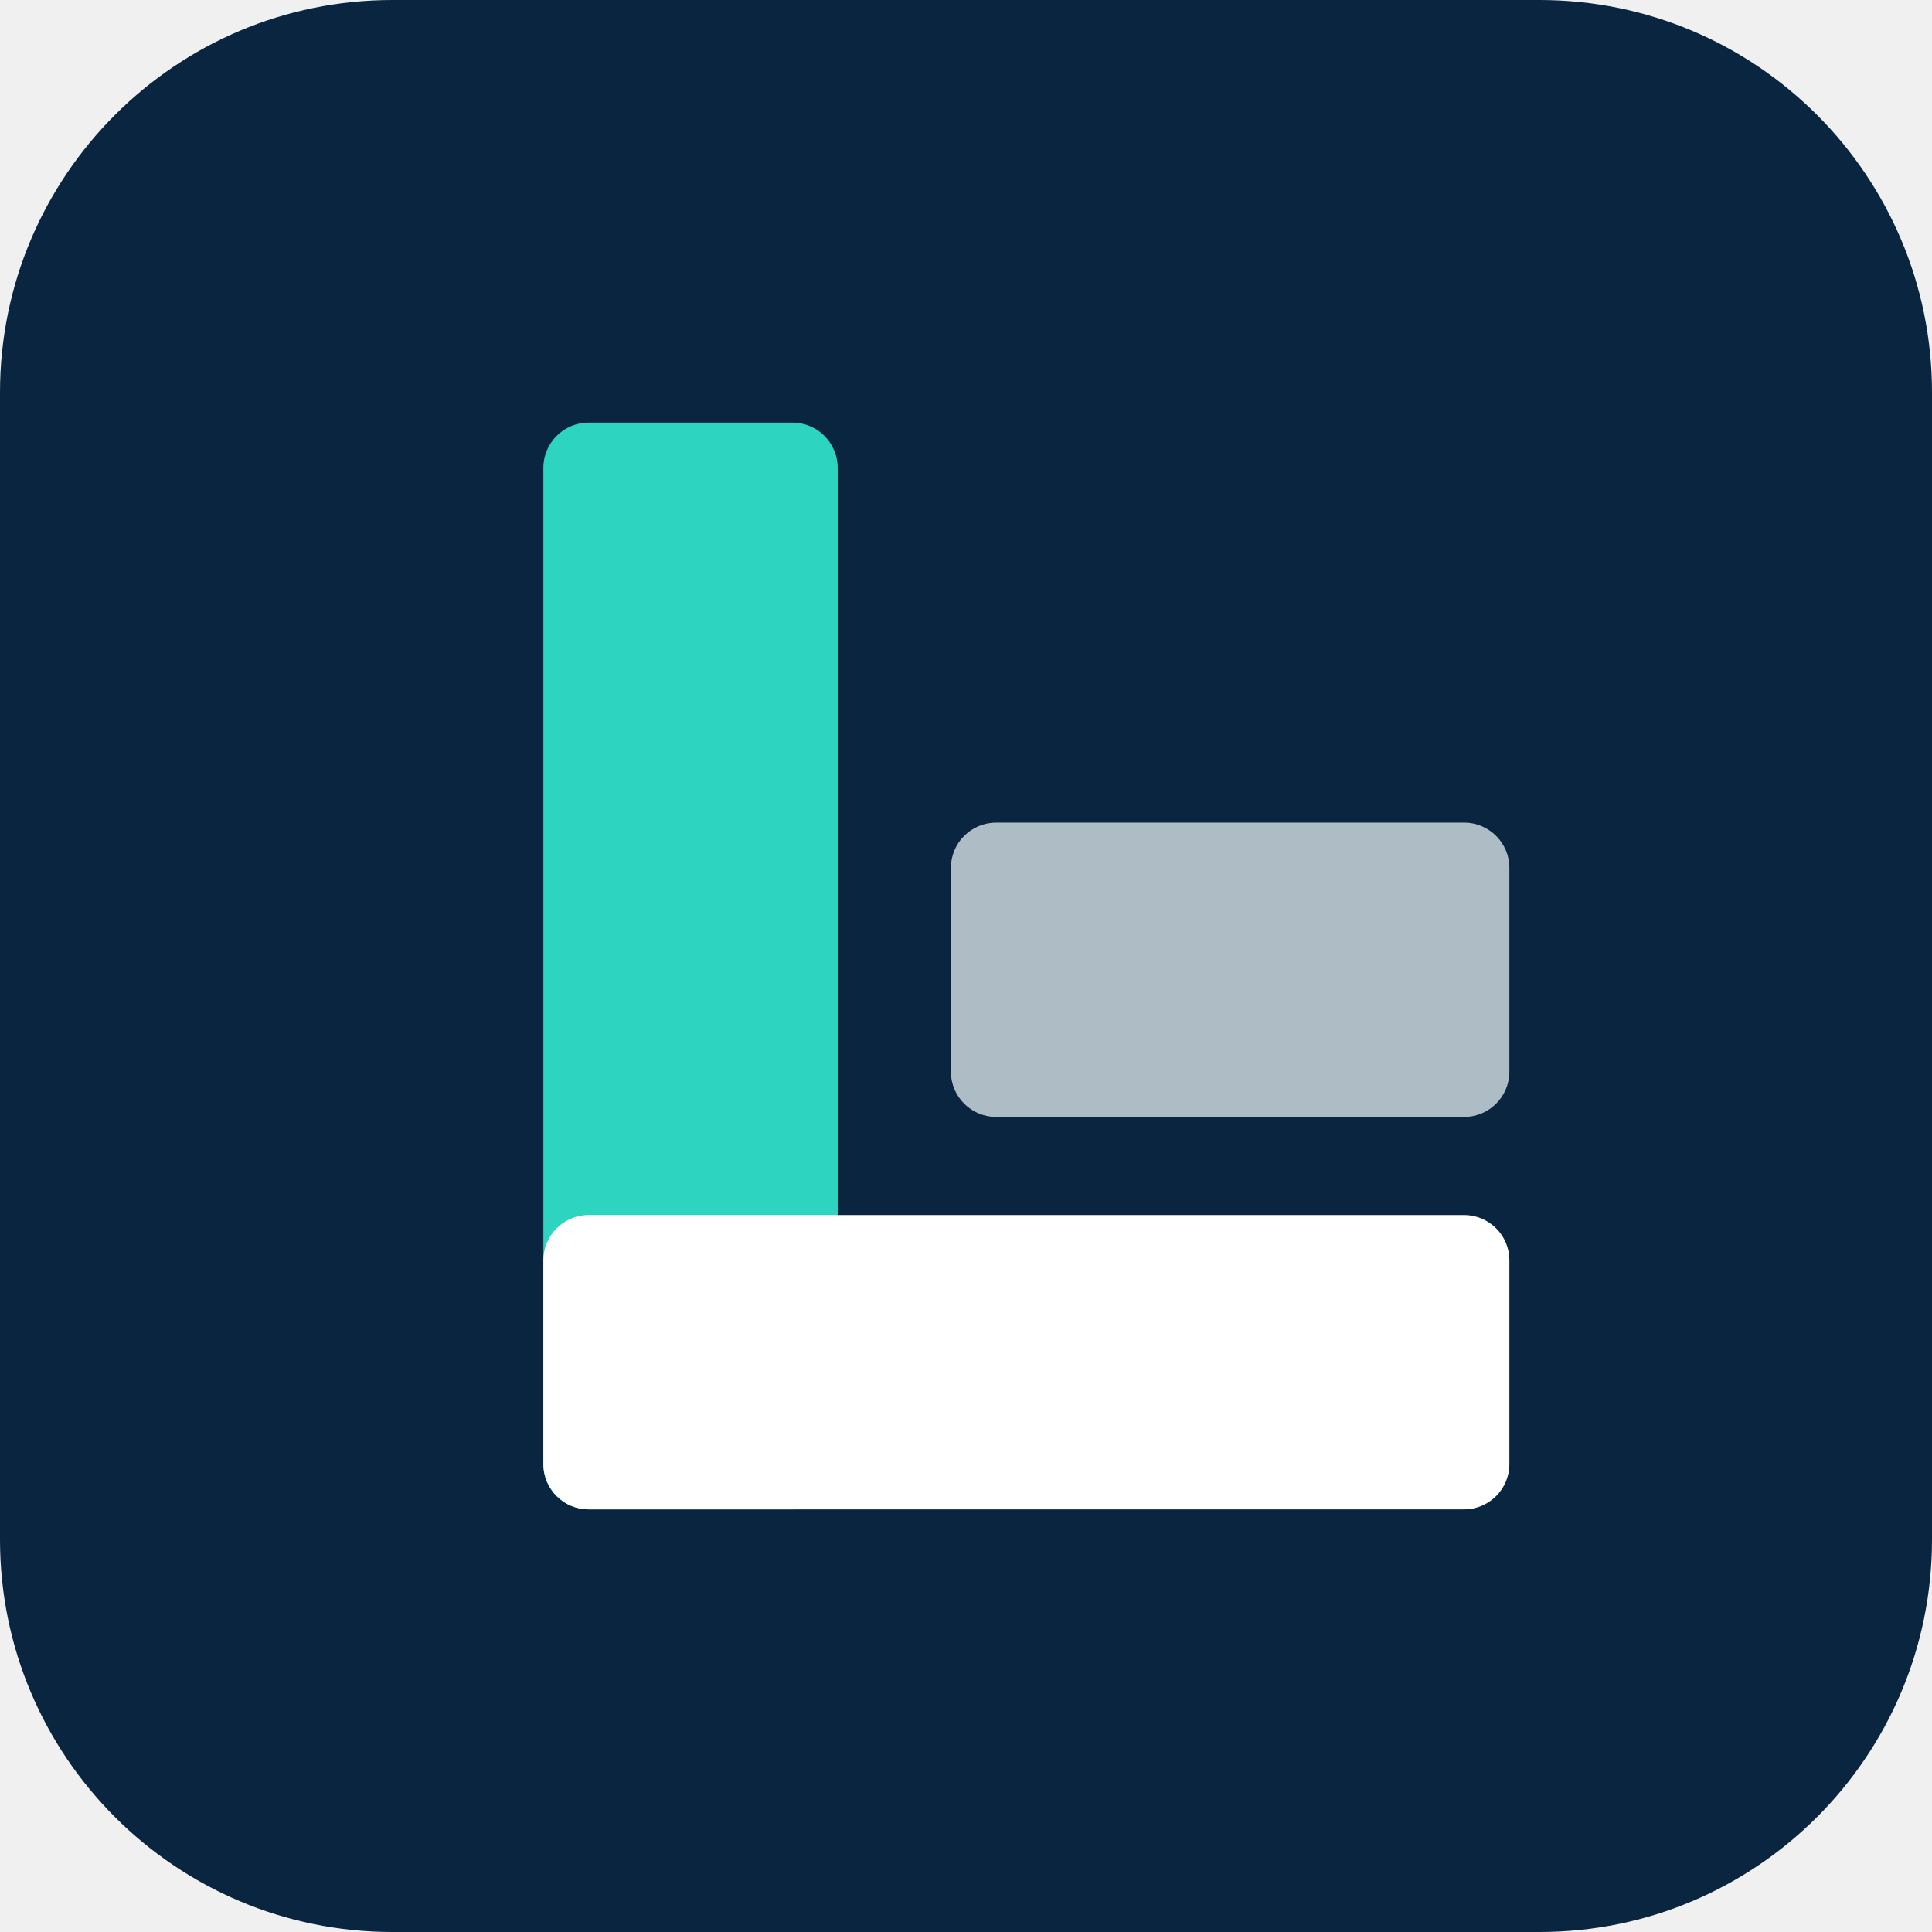
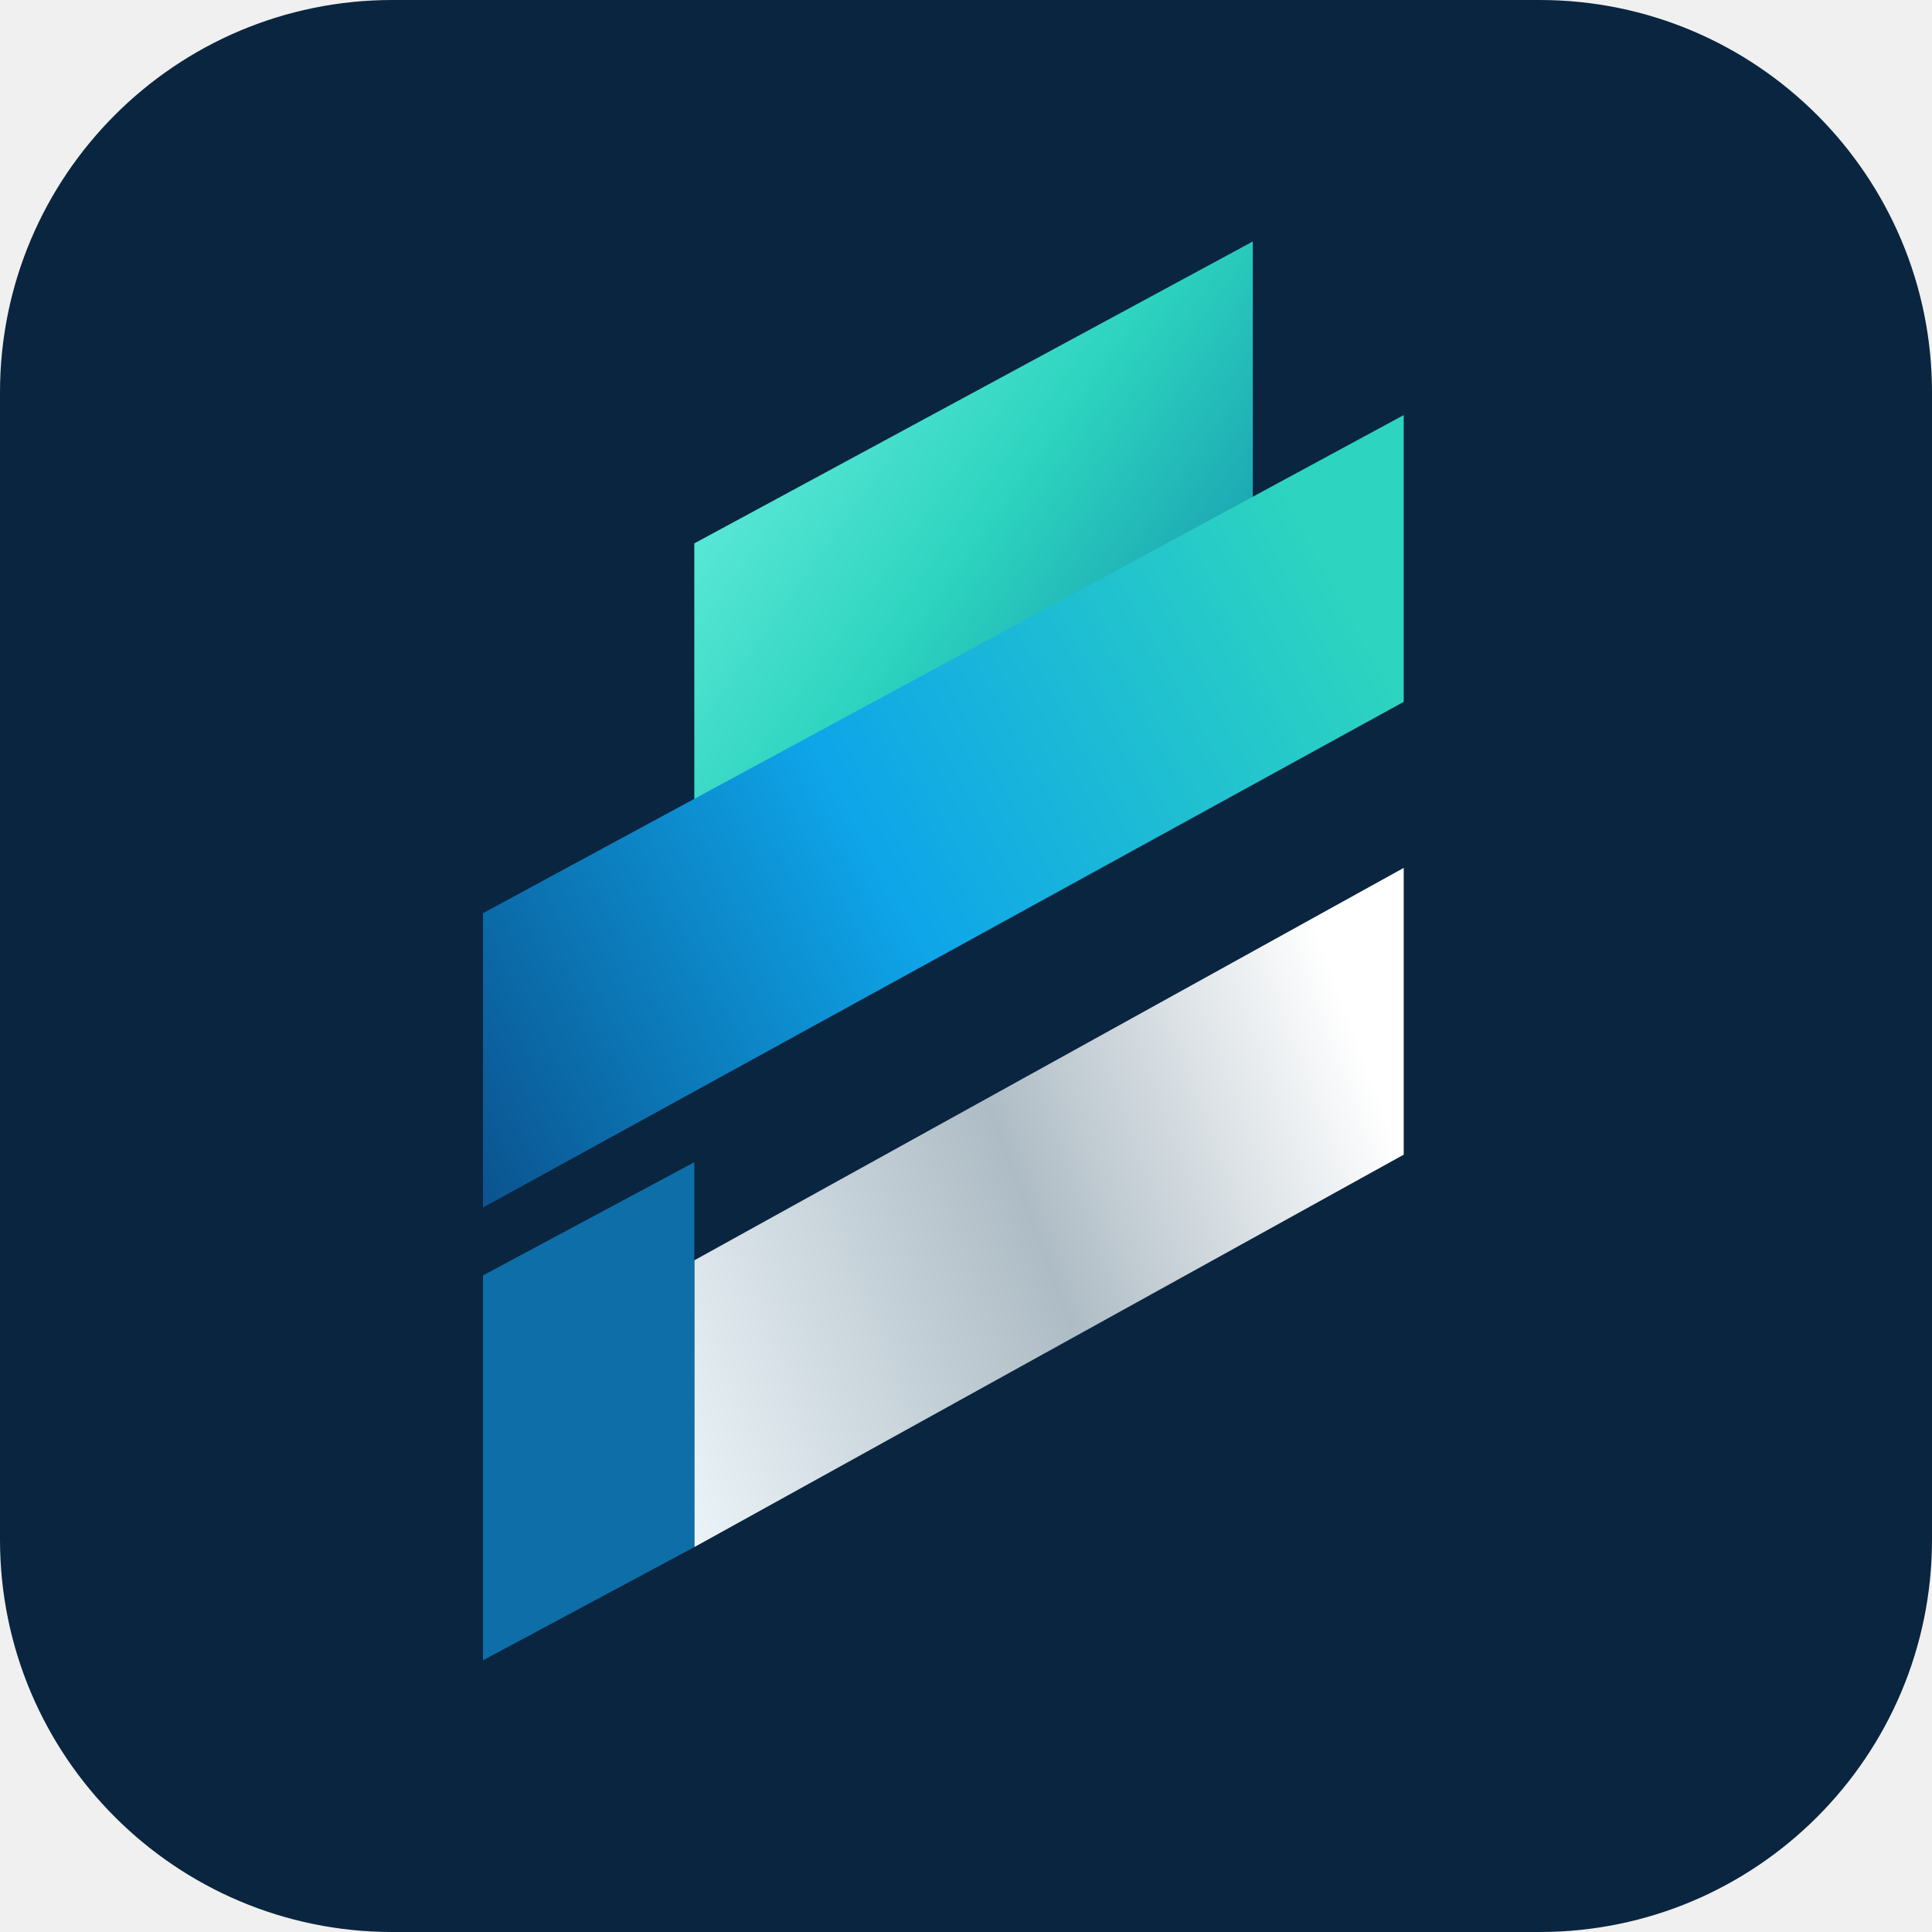
<svg xmlns="http://www.w3.org/2000/svg" viewBox="0 0 512 512" role="img" aria-labelledby="title desc">
+   <defs>
+     <linearGradient id="teal" x1="144" y1="110" x2="326" y2="240" gradientUnits="userSpaceOnUse">
+       <stop stop-color="#7EF7EA" />
+       <stop offset="0.5" stop-color="#2DD4BF" />
+       <stop offset="1" stop-color="#0B7CA8" />
+     </linearGradient>
+     <linearGradient id="blue" x1="104" y1="290" x2="354" y2="154" gradientUnits="userSpaceOnUse">
+       <stop stop-color="#0A4F8A" />
+       <stop offset="0.5" stop-color="#0EA5E9" />
+       <stop offset="1" stop-color="#2DD4BF" />
+     </linearGradient>
+     <linearGradient id="silver" x1="154" y1="346" x2="358" y2="270" gradientUnits="userSpaceOnUse">
+       <stop stop-color="#EEF6FA" />
+       <stop offset="0.55" stop-color="#AEBCC5" />
+       <stop offset="1" stop-color="#FFFFFF" />
+     </linearGradient>
+   </defs>
  <rect width="512" height="512" rx="104" fill="#0A2540" />
-   <rect x="144" y="112" width="78" height="288" rx="12" fill="#2DD4BF" />
-   <rect x="144" y="322" width="256" height="78" rx="12" fill="#FFFFFF" />
-   <rect x="252" y="218" width="148" height="78" rx="12" fill="#AEBCC5" />
+   <path d="M184 144 332 64v72L184 220Z" fill="url(#teal)" />
+   <path d="M128 242 372 110v76L128 320Z" fill="url(#blue)" />
+   <path d="M184 334 372 230v76L184 410Z" fill="url(#silver)" />
+   <path d="M128 338 184 308v102L128 440Z" fill="#0E6EA7" />
</svg>
